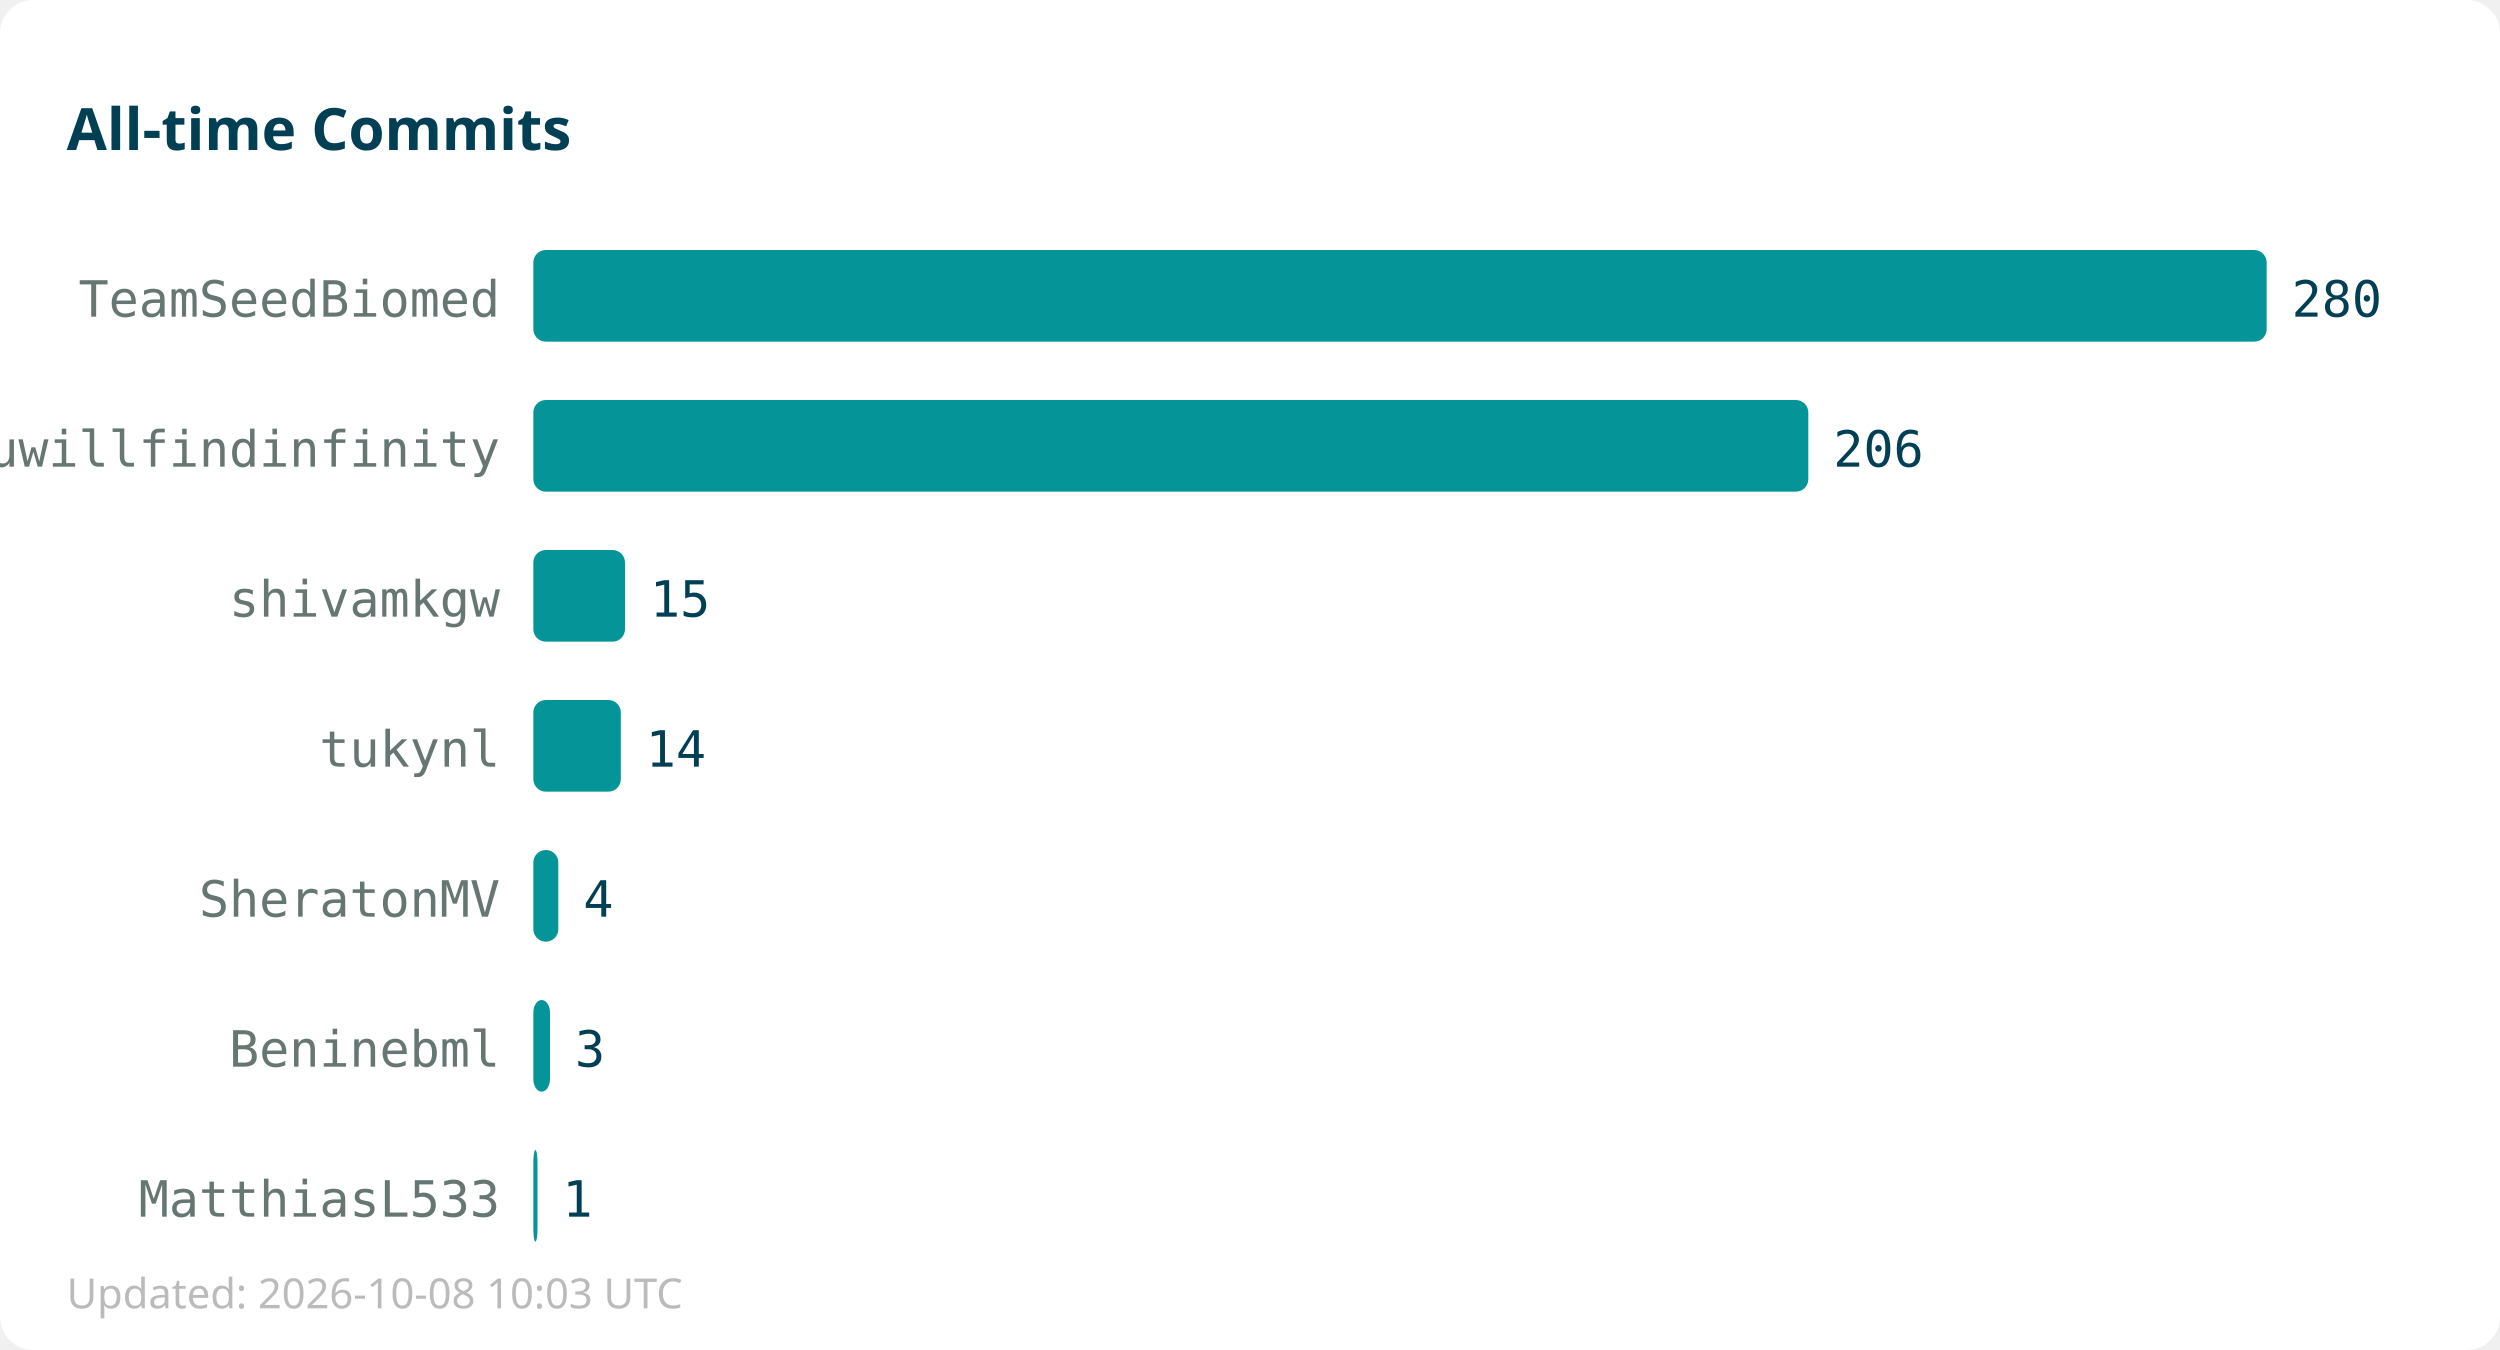
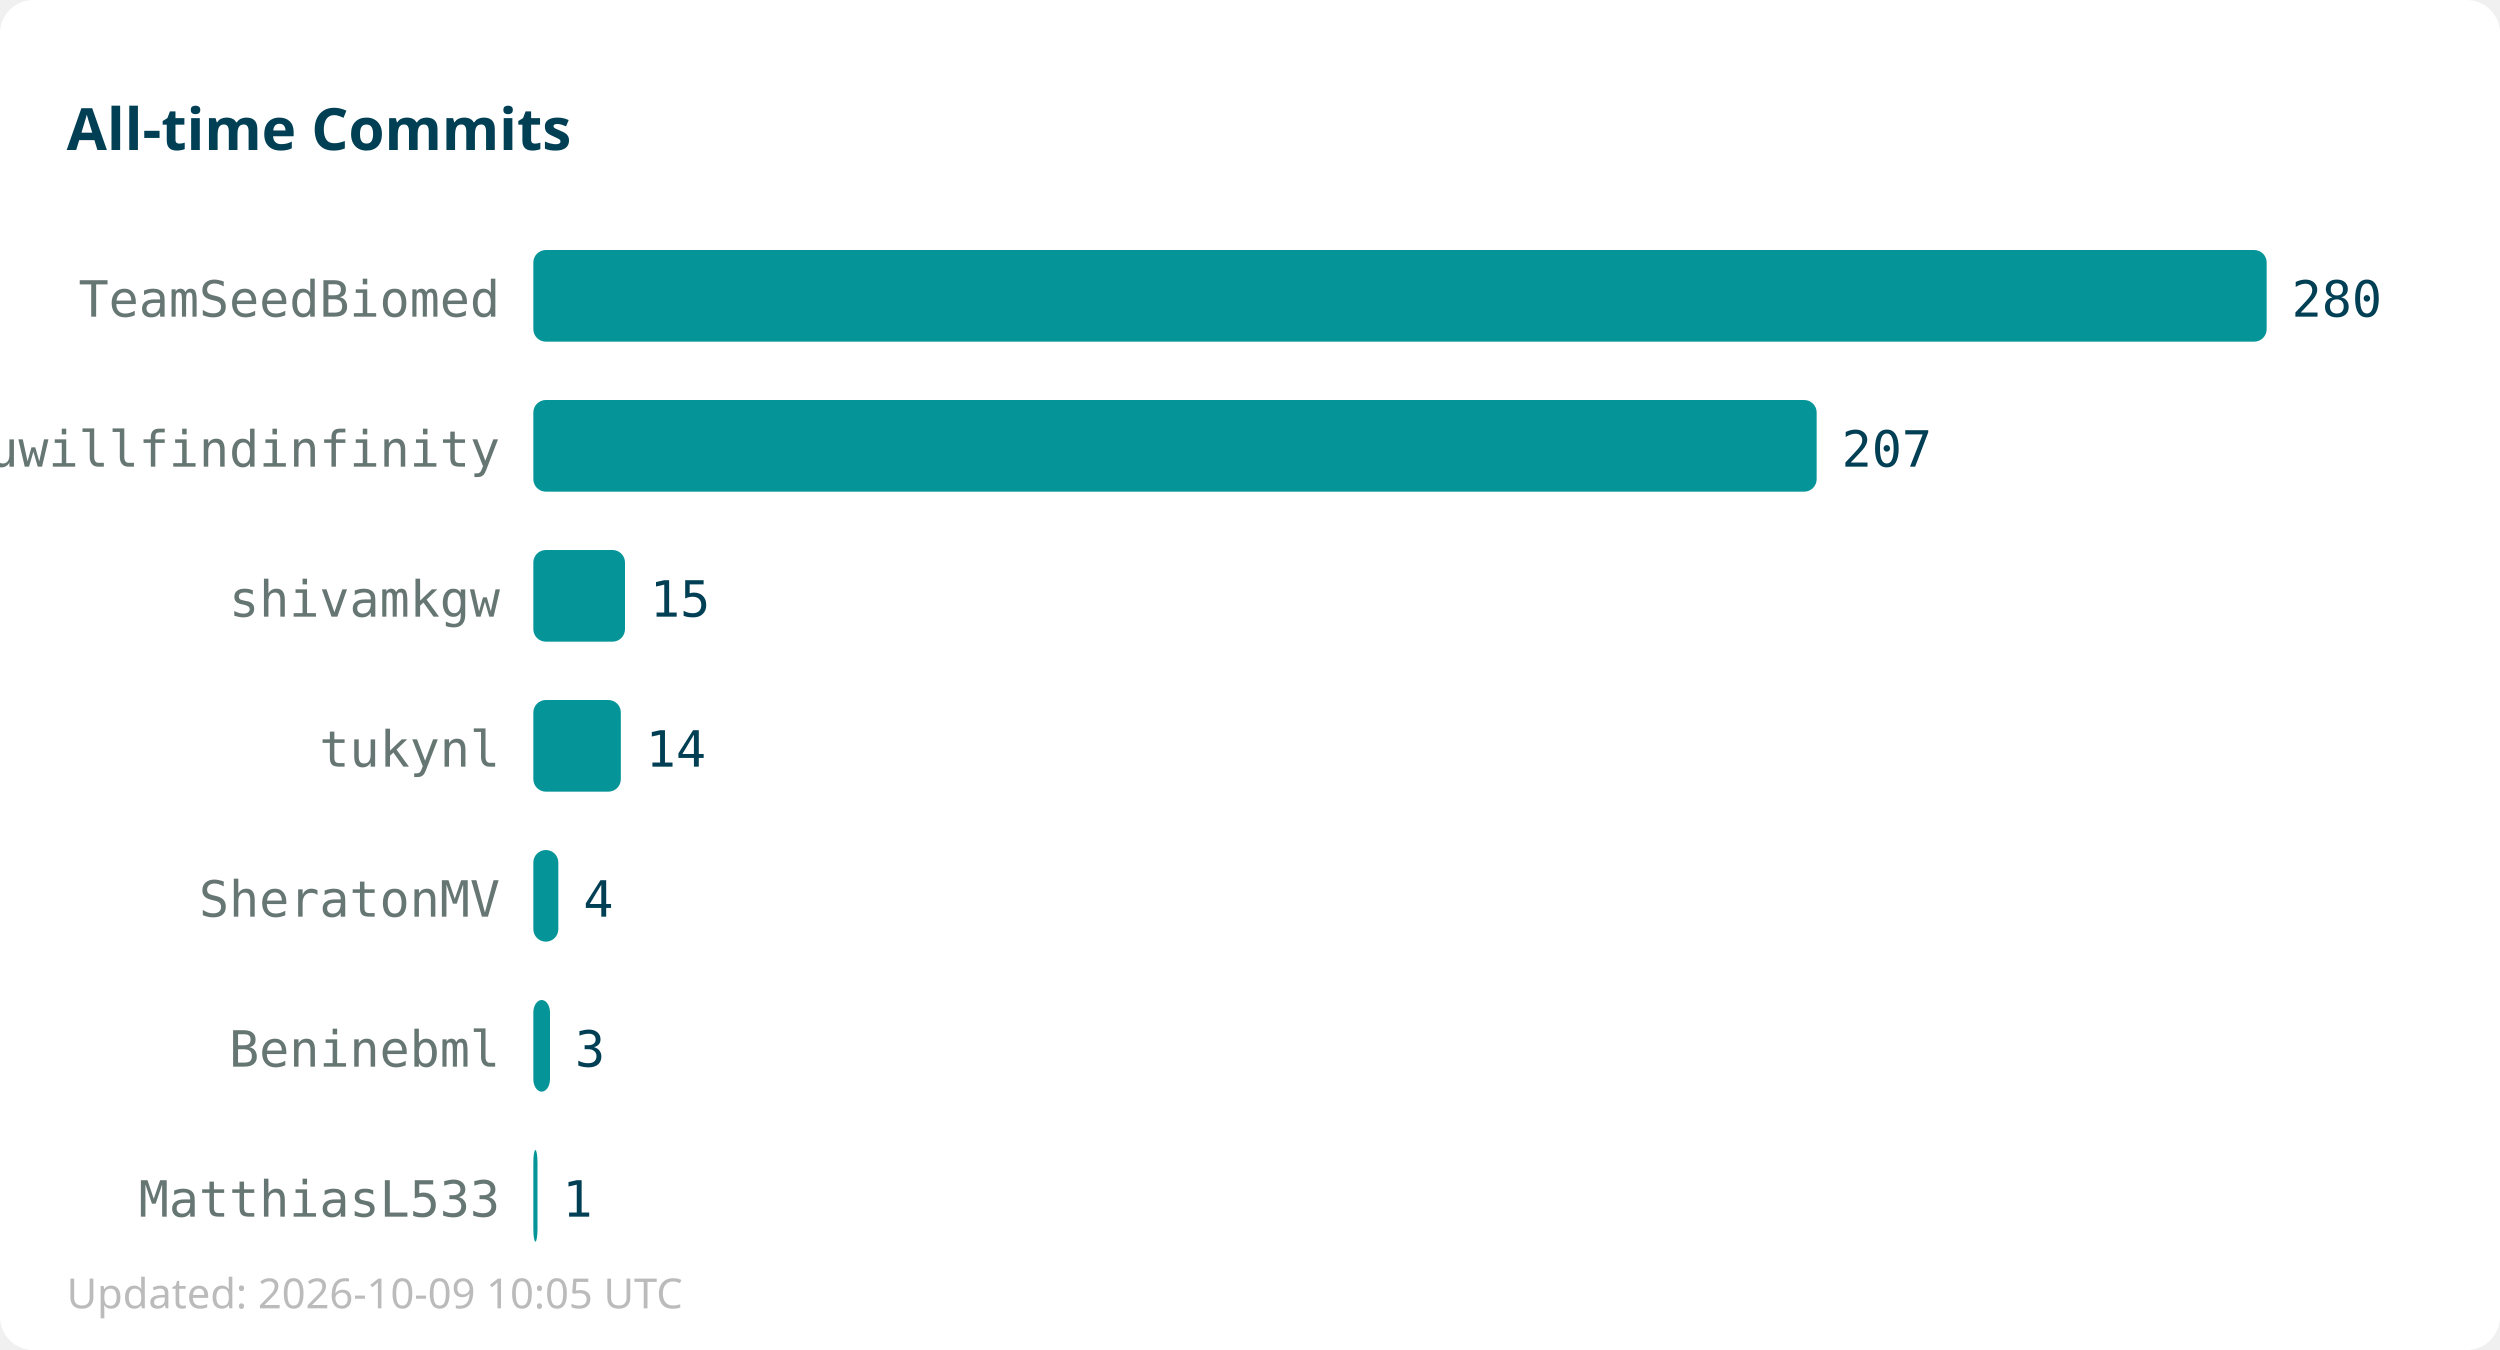
<svg xmlns="http://www.w3.org/2000/svg" width="600" height="324">
  <rect width="600" height="324" fill="#ffffff" rx="8" />
  <text x="16" y="36" font-family="sans-serif" font-size="14" font-weight="bold" fill="#013f54">All-time Commits</text>
  <text x="120" y="76" text-anchor="end" font-family="monospace" font-size="12" fill="#667672">TeamSeedBiomed</text>
  <rect x="128" y="60" width="416" height="22" fill="#059598" rx="3" />
  <text x="550" y="76" font-family="monospace" font-size="12" fill="#013f54">280</text>
  <text x="120" y="112" text-anchor="end" font-family="monospace" font-size="12" fill="#667672">youwillfindinfinity</text>
-   <rect x="128" y="96" width="306" height="22" fill="#059598" rx="3" />
-   <text x="440" y="112" font-family="monospace" font-size="12" fill="#013f54">206</text>
+   <rect x="128" y="96" width="308" height="22" fill="#059598" rx="3" />
+   <text x="442" y="112" font-family="monospace" font-size="12" fill="#013f54">207</text>
  <text x="120" y="148" text-anchor="end" font-family="monospace" font-size="12" fill="#667672">shivamkgw</text>
  <rect x="128" y="132" width="22" height="22" fill="#059598" rx="3" />
  <text x="156" y="148" font-family="monospace" font-size="12" fill="#013f54">15</text>
  <text x="120" y="184" text-anchor="end" font-family="monospace" font-size="12" fill="#667672">tukynl</text>
  <rect x="128" y="168" width="21" height="22" fill="#059598" rx="3" />
  <text x="155" y="184" font-family="monospace" font-size="12" fill="#013f54">14</text>
  <text x="120" y="220" text-anchor="end" font-family="monospace" font-size="12" fill="#667672">SheratonMV</text>
  <rect x="128" y="204" width="6" height="22" fill="#059598" rx="3" />
  <text x="140" y="220" font-family="monospace" font-size="12" fill="#013f54">4</text>
  <text x="120" y="256" text-anchor="end" font-family="monospace" font-size="12" fill="#667672">Beninebml</text>
  <rect x="128" y="240" width="4" height="22" fill="#059598" rx="3" />
  <text x="138" y="256" font-family="monospace" font-size="12" fill="#013f54">3</text>
  <text x="120" y="292" text-anchor="end" font-family="monospace" font-size="12" fill="#667672">MatthiasL533</text>
  <rect x="128" y="276" width="1" height="22" fill="#059598" rx="3" />
  <text x="135" y="292" font-family="monospace" font-size="12" fill="#013f54">1</text>
-   <text x="16" y="314" font-family="sans-serif" font-size="10" fill="#bbbbbb">Updated: 2026-10-08 10:03 UTC</text>
+   <text x="16" y="314" font-family="sans-serif" font-size="10" fill="#bbbbbb">Updated: 2026-10-09 10:05 UTC</text>
</svg>
